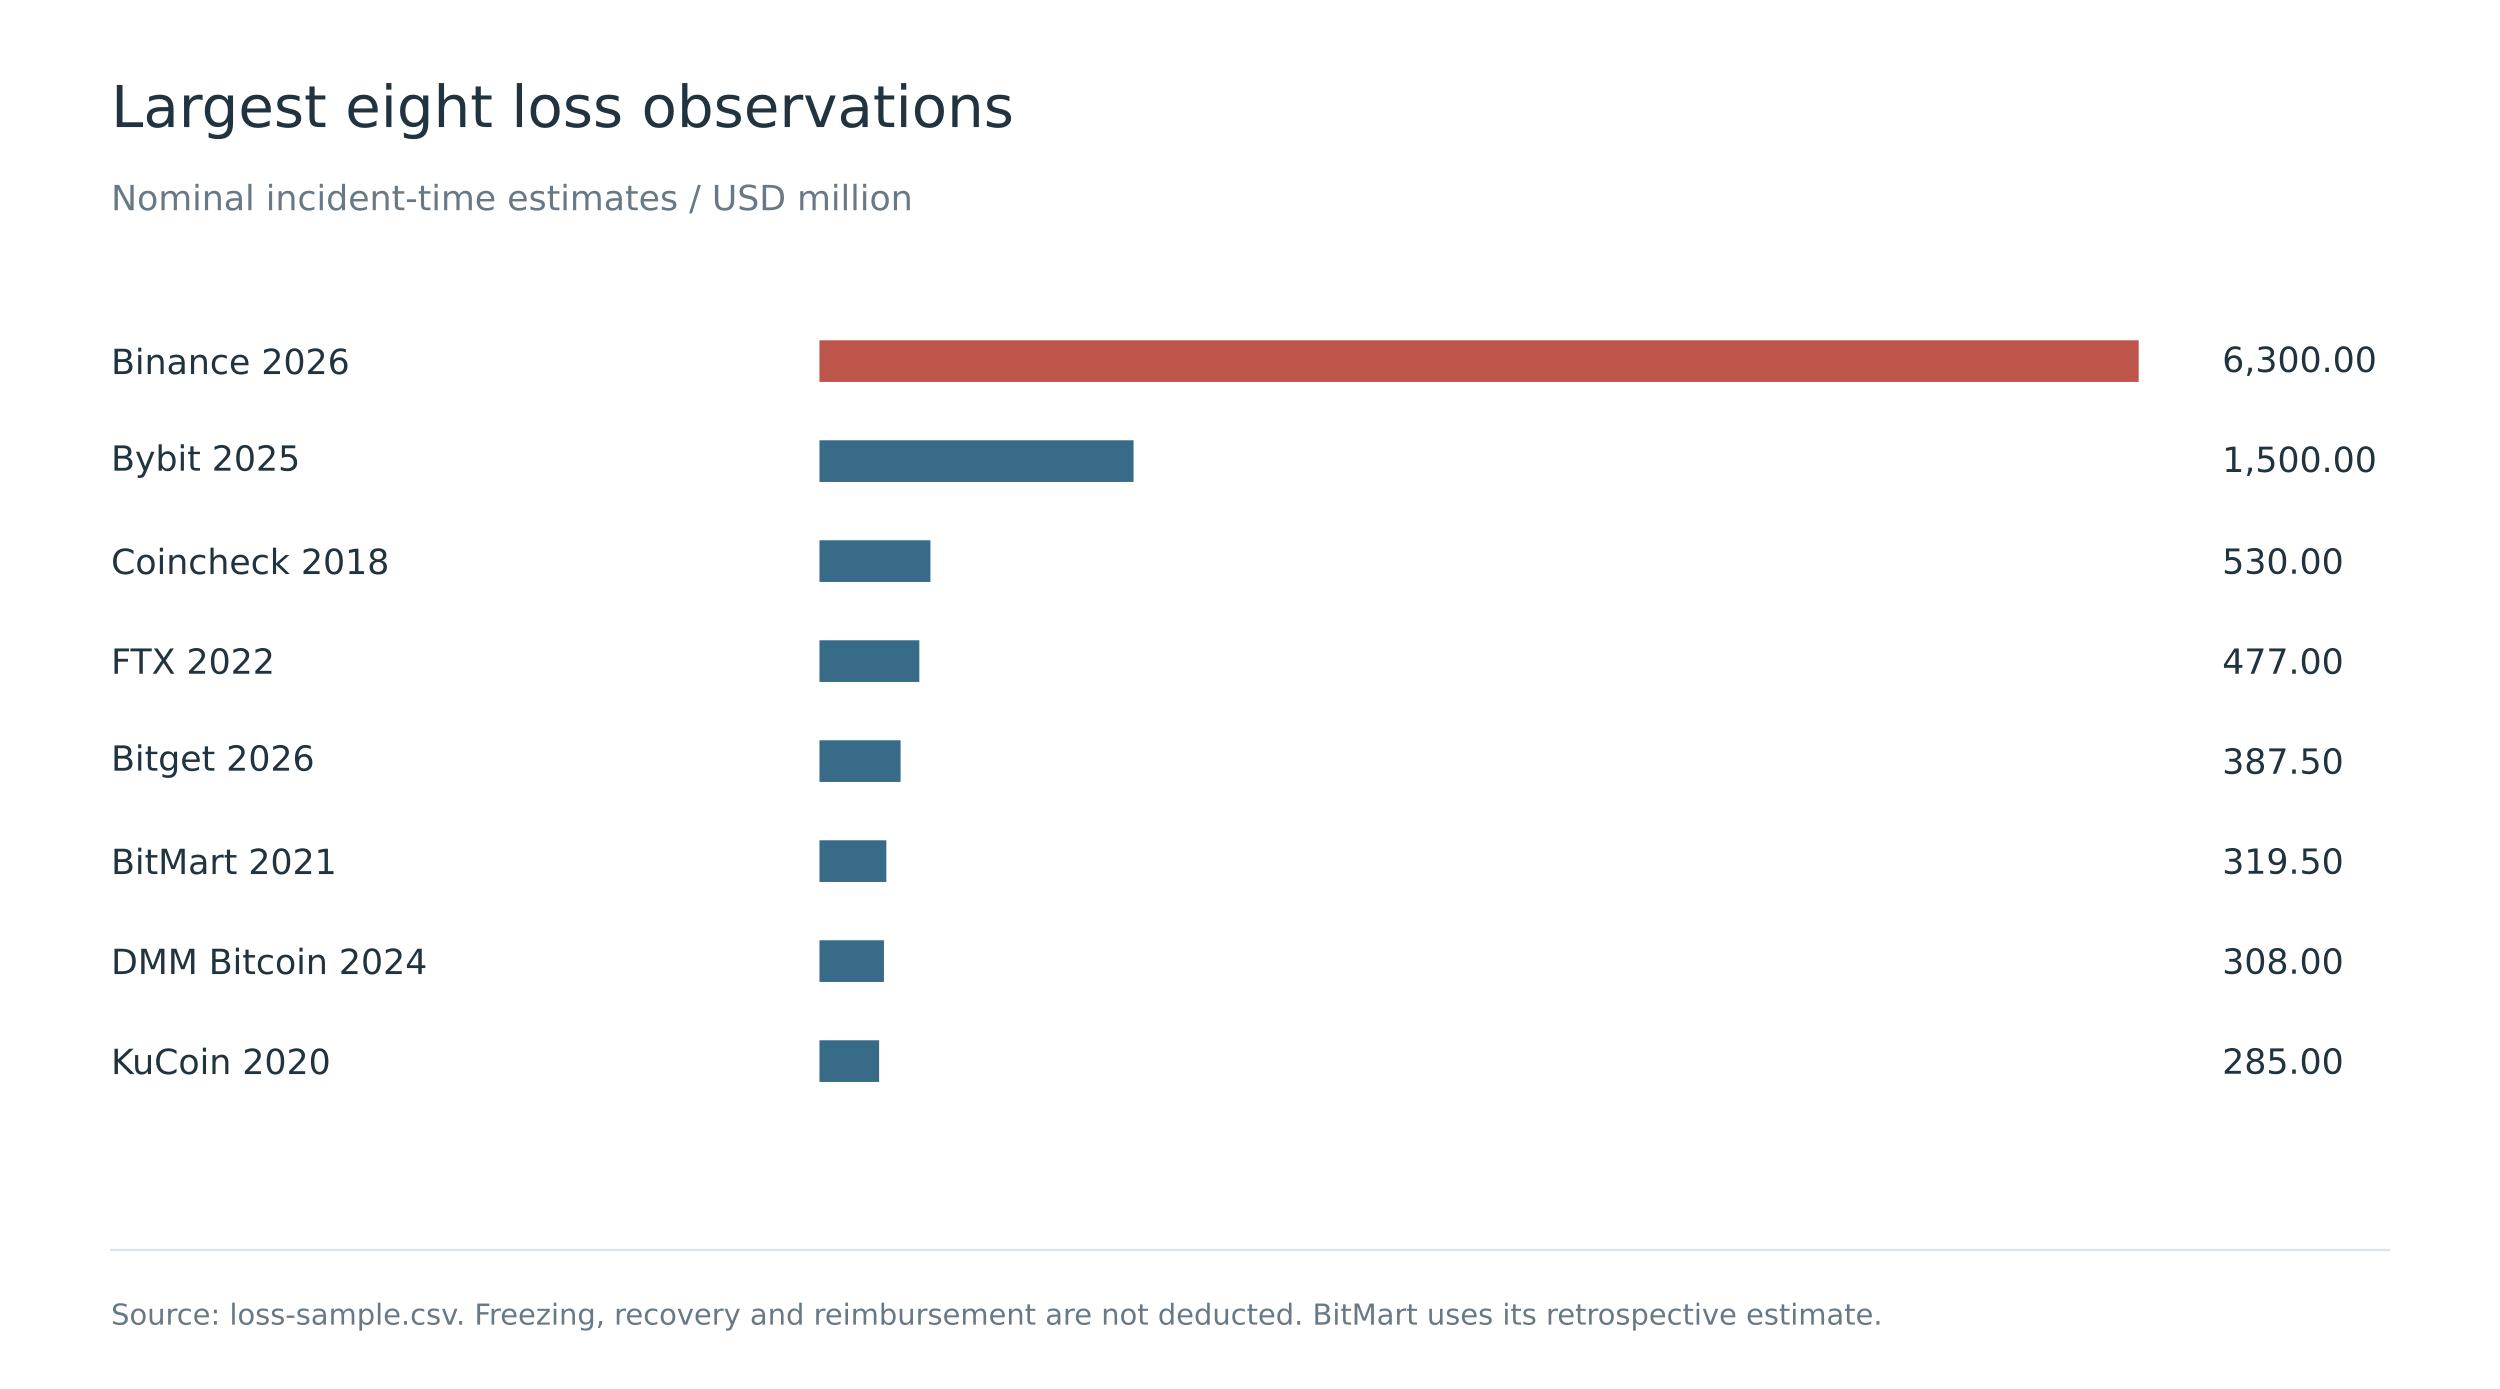
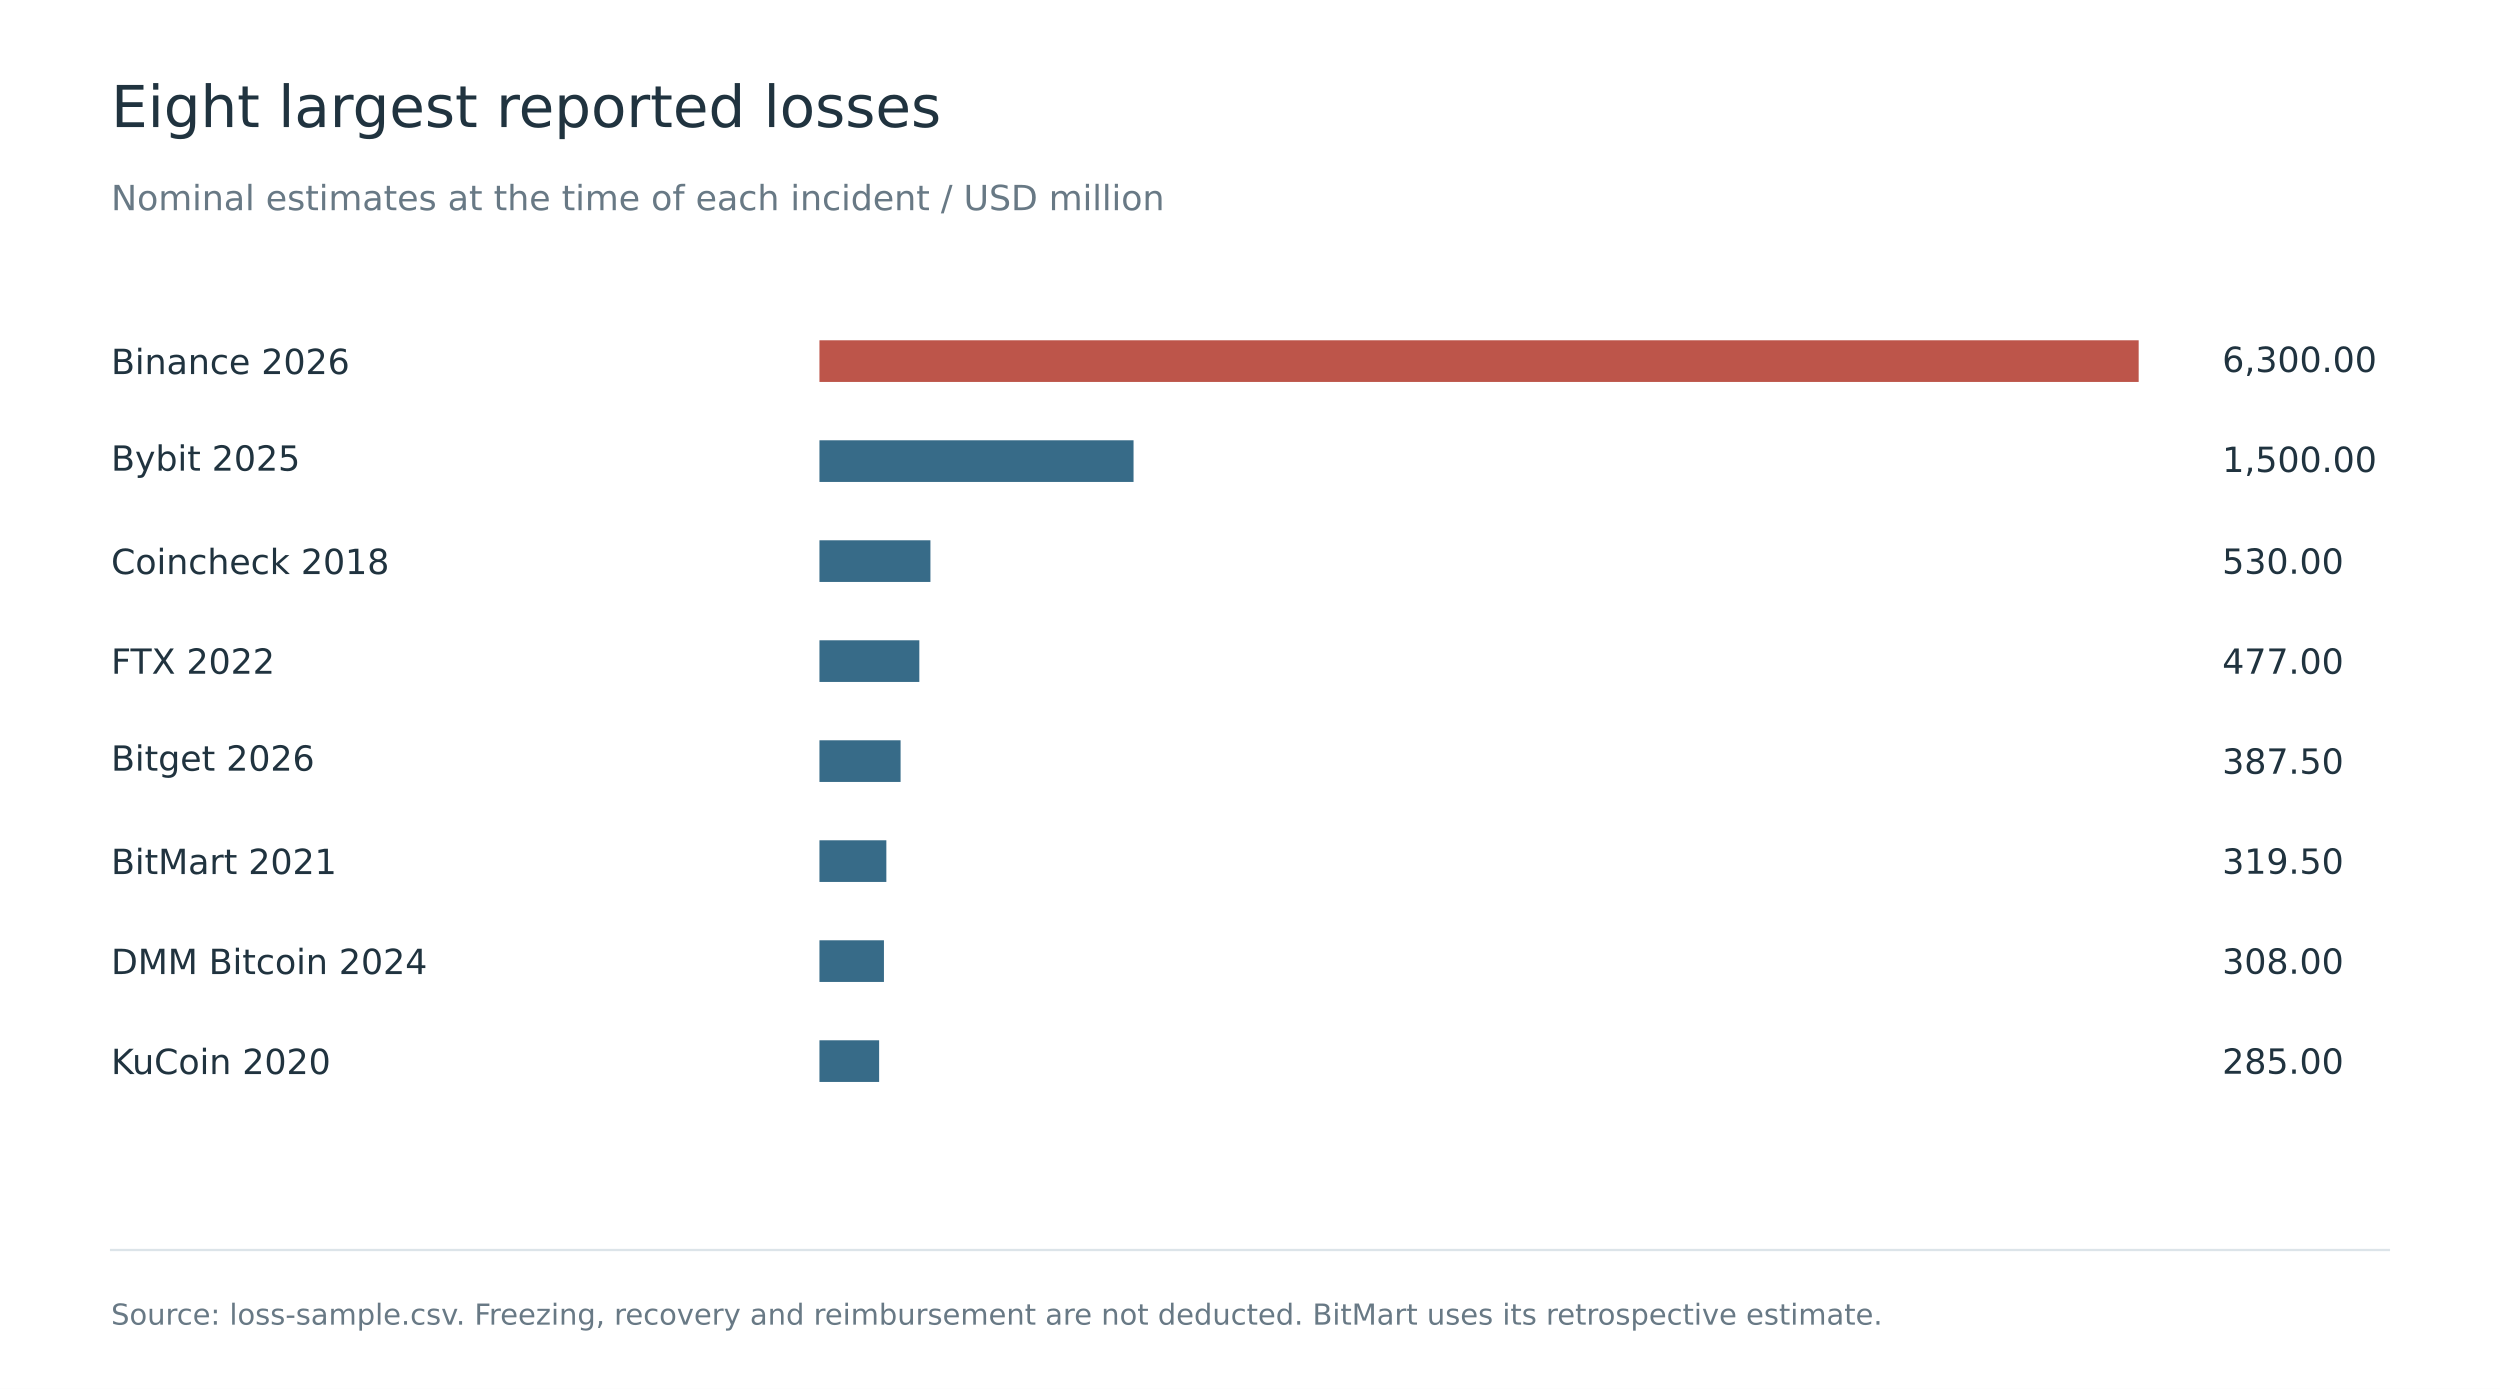
<svg xmlns="http://www.w3.org/2000/svg" width="864pt" height="480pt" viewBox="0 0 864 480" version="1.1">
  <defs>
    <style type="text/css">*{stroke-linejoin: round; stroke-linecap: butt}</style>
  </defs>
  <g id="figure_1">
    <g id="patch_1">
      <path d="M 0 480 L 864 480 L 864 0 L 0 0 z " style="fill: #ffffff" />
    </g>
    <g id="axes_1">
      <g id="patch_2">
-         <path d="M 283.2 117.6 L 739.126 117.6 L 739.126 132 L 283.2 132 z " clip-path="url(#p7beecf4dfe)" style="fill: #bd554a" />
+         <path d="M 283.2 117.6 L 739.126 117.6 L 739.126 132 L 283.2 132 z " clip-path="url(#p96363f8b72)" style="fill: #bd554a" />
      </g>
      <g id="patch_3">
-         <path d="M 283.2 152.16 L 391.754 152.16 L 391.754 166.56 L 283.2 166.56 z " clip-path="url(#p7beecf4dfe)" style="fill: #376b88" />
+         <path d="M 283.2 152.16 L 391.754 152.16 L 391.754 166.56 L 283.2 166.56 z " clip-path="url(#p96363f8b72)" style="fill: #376b88" />
      </g>
      <g id="patch_4">
-         <path d="M 283.2 186.72 L 321.556 186.72 L 321.556 201.12 L 283.2 201.12 z " clip-path="url(#p7beecf4dfe)" style="fill: #376b88" />
+         <path d="M 283.2 186.72 L 321.556 186.72 L 321.556 201.12 L 283.2 201.12 z " clip-path="url(#p96363f8b72)" style="fill: #376b88" />
      </g>
      <g id="patch_5">
-         <path d="M 283.2 221.28 L 317.72 221.28 L 317.72 235.68 L 283.2 235.68 z " clip-path="url(#p7beecf4dfe)" style="fill: #376b88" />
+         <path d="M 283.2 221.28 L 317.72 221.28 L 317.72 235.68 L 283.2 235.68 z " clip-path="url(#p96363f8b72)" style="fill: #376b88" />
      </g>
      <g id="patch_6">
-         <path d="M 283.2 255.84 L 311.243 255.84 L 311.243 270.24 L 283.2 270.24 z " clip-path="url(#p7beecf4dfe)" style="fill: #376b88" />
+         <path d="M 283.2 255.84 L 311.243 255.84 L 311.243 270.24 L 283.2 270.24 z " clip-path="url(#p96363f8b72)" style="fill: #376b88" />
      </g>
      <g id="patch_7">
-         <path d="M 283.2 290.4 L 306.322 290.4 L 306.322 304.8 L 283.2 304.8 z " clip-path="url(#p7beecf4dfe)" style="fill: #376b88" />
+         <path d="M 283.2 290.4 L 306.322 290.4 L 306.322 304.8 L 283.2 304.8 z " clip-path="url(#p96363f8b72)" style="fill: #376b88" />
      </g>
      <g id="patch_8">
-         <path d="M 283.2 324.96 L 305.49 324.96 L 305.49 339.36 L 283.2 339.36 z " clip-path="url(#p7beecf4dfe)" style="fill: #376b88" />
+         <path d="M 283.2 324.96 L 305.49 324.96 L 305.49 339.36 L 283.2 339.36 z " clip-path="url(#p96363f8b72)" style="fill: #376b88" />
      </g>
      <g id="patch_9">
-         <path d="M 283.2 359.52 L 303.825 359.52 L 303.825 373.92 L 283.2 373.92 z " clip-path="url(#p7beecf4dfe)" style="fill: #376b88" />
+         <path d="M 283.2 359.52 L 303.825 359.52 L 303.825 373.92 L 283.2 373.92 z " clip-path="url(#p96363f8b72)" style="fill: #376b88" />
      </g>
      <g id="line2d_1">
-         <path d="M 38.4 432 L 825.6 432 " clip-path="url(#p7beecf4dfe)" style="fill: none; stroke: #dce4e9; stroke-width: 0.8; stroke-linecap: square" />
+         <path d="M 38.4 432 L 825.6 432 " clip-path="url(#p96363f8b72)" style="fill: none; stroke: #dce4e9; stroke-width: 0.8; stroke-linecap: square" />
      </g>
      <g id="text_1">
-         <text style="font-size: 20px; font-family: 'DejaVu Sans'; text-anchor: start; fill: #20333f" x="38.4" y="43.919" transform="rotate(-0 38.4 43.91875)">Largest eight loss observations</text>
+         <text style="font-size: 20px; font-family: 'DejaVu Sans'; text-anchor: start; fill: #20333f" x="38.4" y="43.919" transform="rotate(-0 38.4 43.91875)">Eight largest reported losses</text>
      </g>
      <g id="text_2">
-         <text style="font-size: 12px; font-family: 'DejaVu Sans'; text-anchor: start; fill: #687985" x="38.4" y="72.642" transform="rotate(-0 38.4 72.64219)">Nominal incident-time estimates / USD million</text>
+         <text style="font-size: 12px; font-family: 'DejaVu Sans'; text-anchor: start; fill: #687985" x="38.4" y="72.642" transform="rotate(-0 38.4 72.64219)">Nominal estimates at the time of each incident / USD million</text>
      </g>
      <g id="text_3">
        <text style="font-size: 12px; font-family: 'DejaVu Sans'; text-anchor: start; fill: #20333f" x="38.4" y="129.274" transform="rotate(-0 38.4 129.2738)">Binance 2026</text>
      </g>
      <g id="text_4">
        <text style="font-size: 12px; font-family: 'DejaVu Sans'; text-anchor: start; fill: #20333f" x="768" y="128.556" transform="rotate(-0 768 128.5556)">6,300.00</text>
      </g>
      <g id="text_5">
        <text style="font-size: 12px; font-family: 'DejaVu Sans'; text-anchor: start; fill: #20333f" x="38.4" y="162.671" transform="rotate(-0 38.4 162.6712)">Bybit 2025</text>
      </g>
      <g id="text_6">
        <text style="font-size: 12px; font-family: 'DejaVu Sans'; text-anchor: start; fill: #20333f" x="768" y="163.116" transform="rotate(-0 768 163.1156)">1,500.00</text>
      </g>
      <g id="text_7">
        <text style="font-size: 12px; font-family: 'DejaVu Sans'; text-anchor: start; fill: #20333f" x="38.4" y="198.394" transform="rotate(-0 38.4 198.3938)">Coincheck 2018</text>
      </g>
      <g id="text_8">
        <text style="font-size: 12px; font-family: 'DejaVu Sans'; text-anchor: start; fill: #20333f" x="768" y="198.288" transform="rotate(-0 768 198.2878)">530.00</text>
      </g>
      <g id="text_9">
        <text style="font-size: 12px; font-family: 'DejaVu Sans'; text-anchor: start; fill: #20333f" x="38.4" y="232.848" transform="rotate(-0 38.4 232.8478)">FTX 2022</text>
      </g>
      <g id="text_10">
        <text style="font-size: 12px; font-family: 'DejaVu Sans'; text-anchor: start; fill: #20333f" x="768" y="232.848" transform="rotate(-0 768 232.8478)">477.00</text>
      </g>
      <g id="text_11">
        <text style="font-size: 12px; font-family: 'DejaVu Sans'; text-anchor: start; fill: #20333f" x="38.4" y="266.351" transform="rotate(-0 38.4 266.3512)">Bitget 2026</text>
      </g>
      <g id="text_12">
        <text style="font-size: 12px; font-family: 'DejaVu Sans'; text-anchor: start; fill: #20333f" x="768" y="267.408" transform="rotate(-0 768 267.4078)">387.50</text>
      </g>
      <g id="text_13">
        <text style="font-size: 12px; font-family: 'DejaVu Sans'; text-anchor: start; fill: #20333f" x="38.4" y="302.074" transform="rotate(-0 38.4 302.0738)">BitMart 2021</text>
      </g>
      <g id="text_14">
        <text style="font-size: 12px; font-family: 'DejaVu Sans'; text-anchor: start; fill: #20333f" x="768" y="301.968" transform="rotate(-0 768 301.9678)">319.50</text>
      </g>
      <g id="text_15">
        <text style="font-size: 12px; font-family: 'DejaVu Sans'; text-anchor: start; fill: #20333f" x="38.4" y="336.634" transform="rotate(-0 38.4 336.6338)">DMM Bitcoin 2024</text>
      </g>
      <g id="text_16">
        <text style="font-size: 12px; font-family: 'DejaVu Sans'; text-anchor: start; fill: #20333f" x="768" y="336.528" transform="rotate(-0 768 336.5278)">308.00</text>
      </g>
      <g id="text_17">
        <text style="font-size: 12px; font-family: 'DejaVu Sans'; text-anchor: start; fill: #20333f" x="38.4" y="371.194" transform="rotate(-0 38.4 371.1938)">KuCoin 2020</text>
      </g>
      <g id="text_18">
        <text style="font-size: 12px; font-family: 'DejaVu Sans'; text-anchor: start; fill: #20333f" x="768" y="371.088" transform="rotate(-0 768 371.0878)">285.00</text>
      </g>
      <g id="text_19">
        <text style="font-size: 10px; font-family: 'DejaVu Sans'; text-anchor: start; fill: #687985" x="38.4" y="457.799" transform="rotate(-0 38.4 457.7994)">Source: loss-sample.csv. Freezing, recovery and reimbursement are not deducted. BitMart uses its retrospective estimate.</text>
      </g>
    </g>
  </g>
  <defs>
-     <clipPath id="p7beecf4dfe">
+     <clipPath id="p96363f8b72">
      <rect x="0" y="0" width="864" height="480" />
    </clipPath>
  </defs>
</svg>
